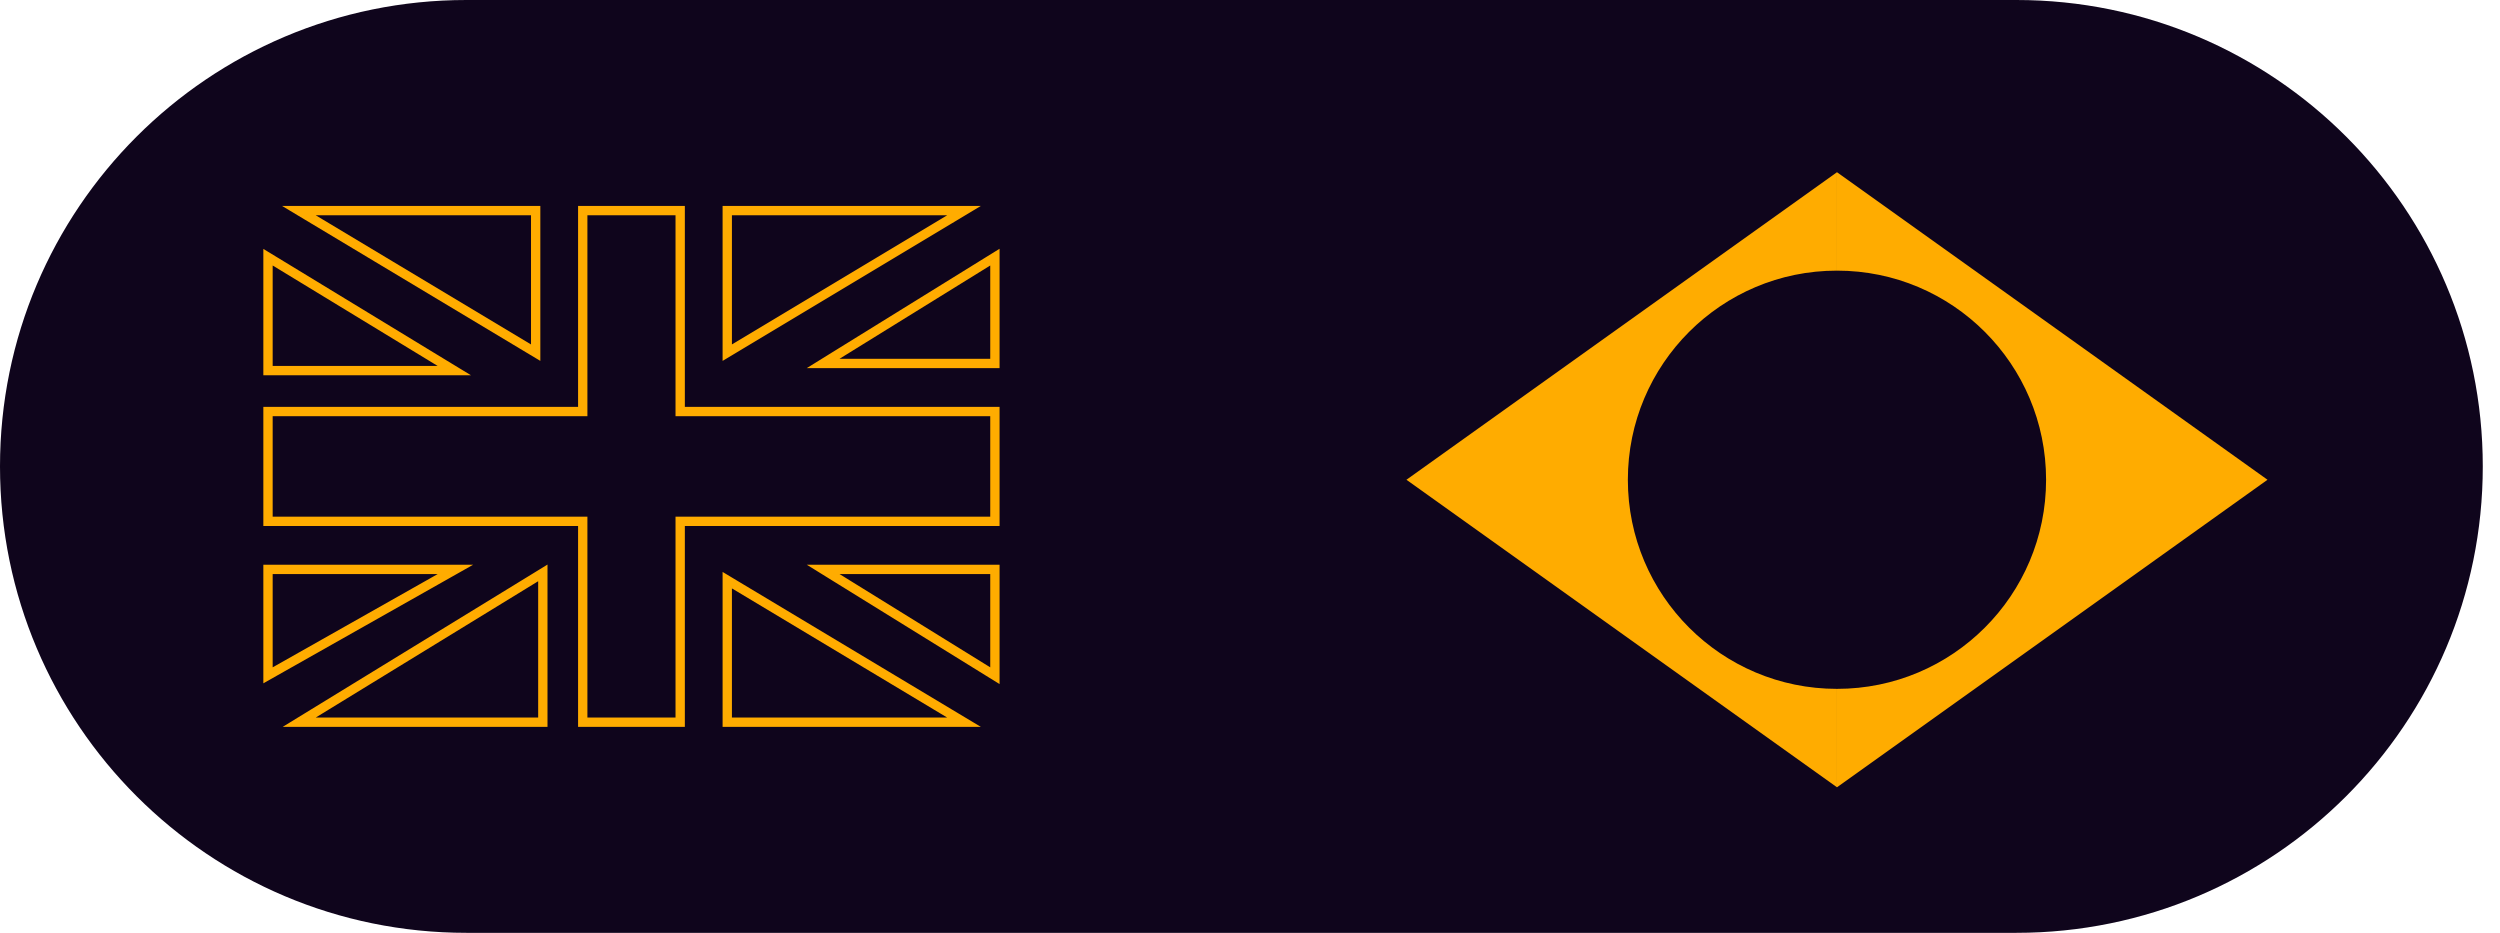
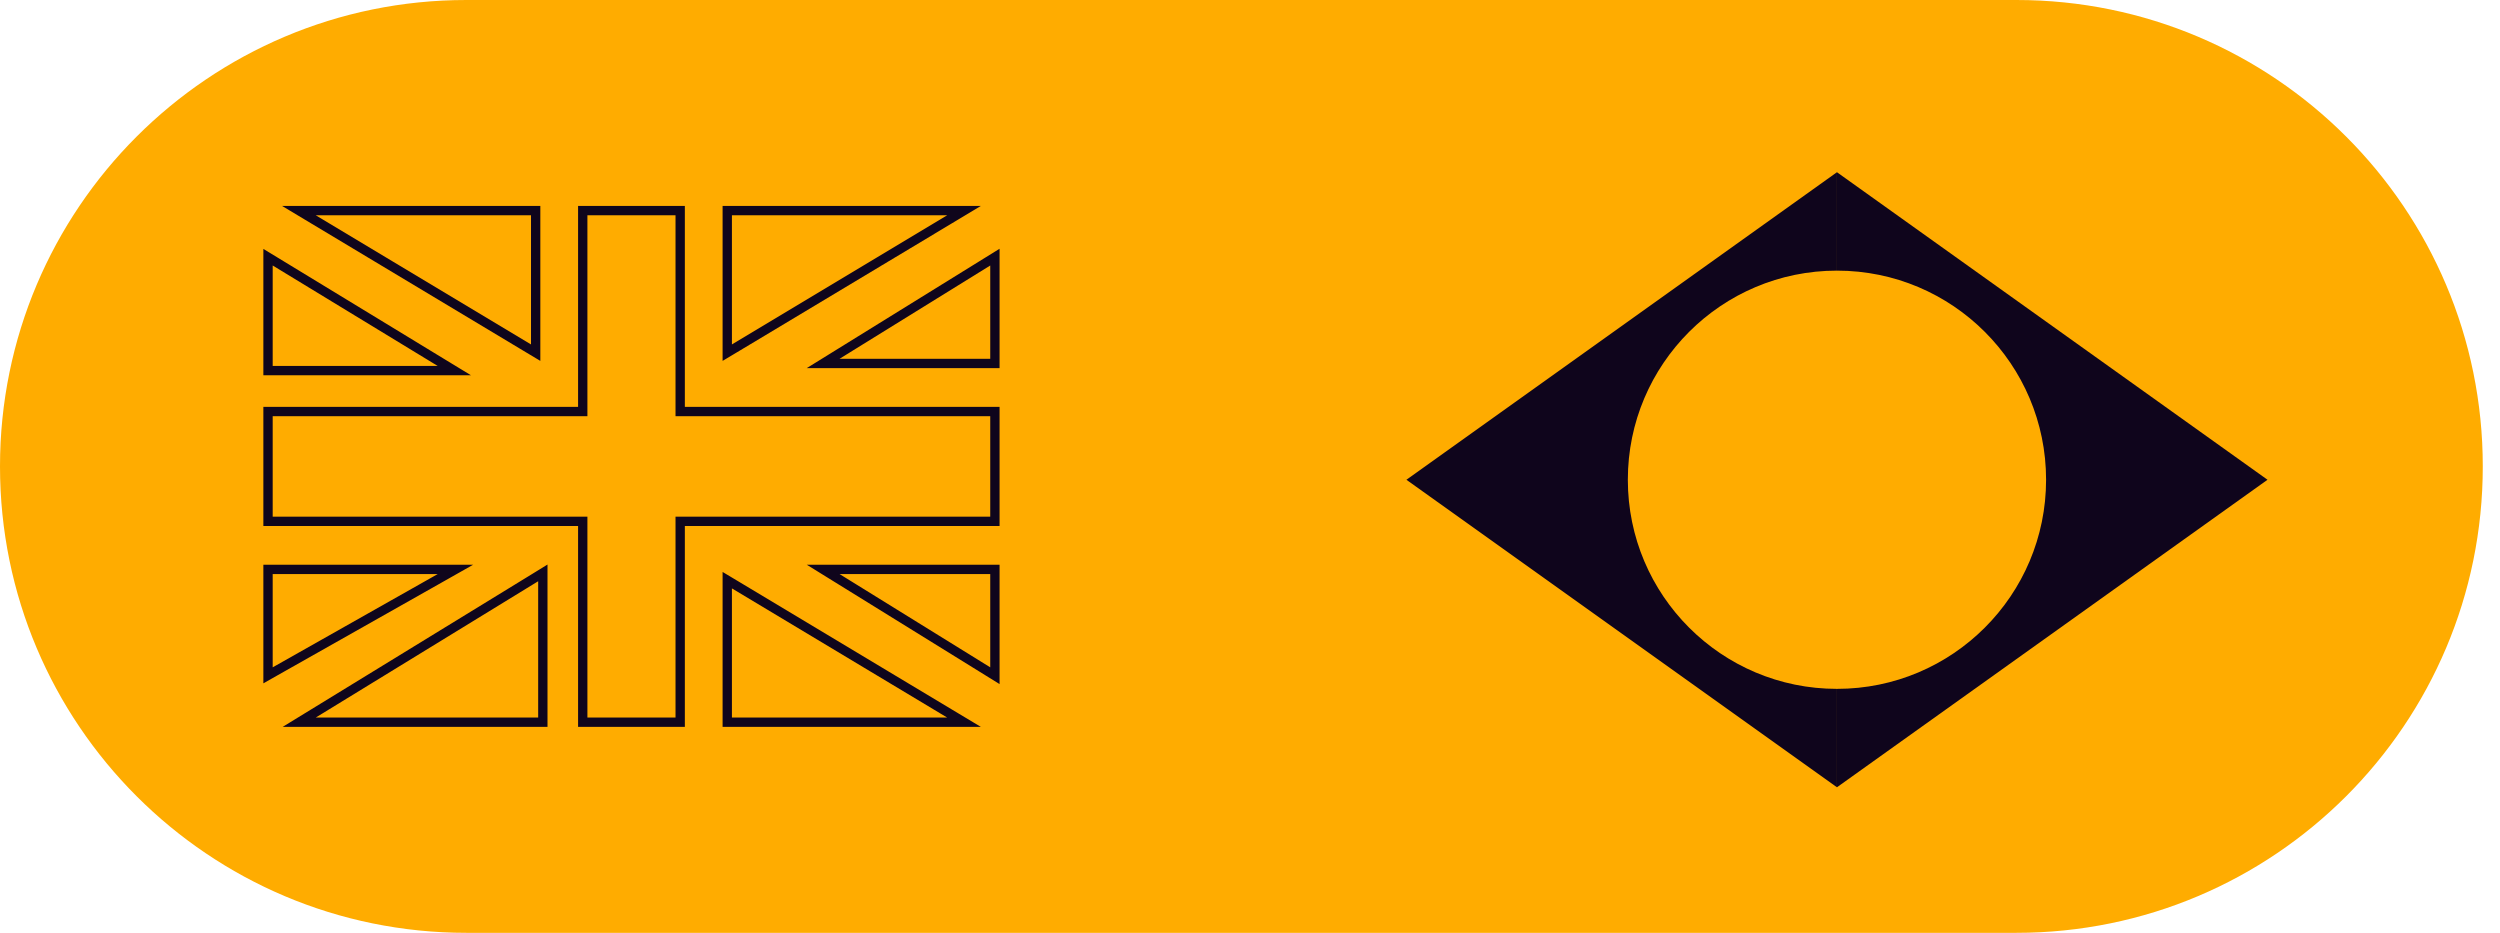
<svg xmlns="http://www.w3.org/2000/svg" width="134" height="50" viewBox="0 0 134 50" fill="none">
-   <rect width="133.077" height="50" rx="25" fill="#0F051C" />
-   <path d="M121.538 25.715L98.462 9.231V42.198L121.538 25.715Z" fill="#FFAC00" />
-   <path d="M75.385 25.715L98.462 42.198V9.231L75.385 25.715Z" fill="#FFAC00" />
-   <path d="M87.253 25.715C87.253 31.905 92.271 36.923 98.462 36.923C104.652 36.923 109.67 31.905 109.67 25.715C109.67 19.524 104.652 14.506 98.462 14.506C92.271 14.506 87.253 19.524 87.253 25.715Z" fill="#0F051C" />
-   <path d="M44.868 19.018L44.121 19.481H45H53.077H53.327V19.231V14.231V13.782L52.945 14.018L44.868 19.018ZM45 30.519H44.121L44.868 30.982L52.945 35.982L53.327 36.218L53.327 35.769L53.327 30.769L53.327 30.519H53.077H49.231H45ZM23.584 30.987L24.412 30.519H23.462H14.615H14.365V30.769V35.769V36.198L14.738 35.987L23.584 30.987ZM23.462 19.865H24.353L23.591 19.402L14.745 14.017L14.365 13.786V14.231V19.615V19.865H14.615H23.462ZM50.898 11.753L51.672 11.288H50.769H39.231H38.981V11.538V18.461V18.903L39.359 18.676L50.898 11.753ZM50.769 38.711L51.672 38.711L50.898 38.247L39.359 31.324L38.981 31.097V31.538V35.769V38.461V38.711H39.231L50.769 38.711ZM16.792 38.248L16.037 38.711L16.923 38.711L28.846 38.711H29.096V38.461V31.154V30.707L28.715 30.941L16.792 38.248ZM16.923 11.288H16.02L16.794 11.753L28.333 18.676L28.712 18.903V18.461V11.538V11.288H28.462H16.923ZM36.208 38.711H36.458V38.461V27.942L53.077 27.942H53.327L53.327 27.692L53.327 22.308V22.058H53.077H36.458V11.538V11.288H36.208H31.485H31.235V11.538V22.058H14.615H14.365V22.308V27.692V27.942H14.615L31.235 27.942V38.461V38.711H31.485H36.208Z" stroke="#FFAC00" stroke-width="0.5" />
+   <rect width="133.077" height="50" rx="25" fill="#FFAC00" />
+   <path d="M121.538 25.715L98.461 9.231V42.198L121.538 25.715Z" fill="#0F051C" />
+   <path d="M75.384 25.715L98.461 42.198V9.231L75.384 25.715Z" fill="#0F051C" />
+   <path d="M87.252 25.715C87.252 31.905 92.271 36.923 98.461 36.923C104.652 36.923 109.67 31.905 109.67 25.715C109.67 19.524 104.652 14.506 98.461 14.506C92.271 14.506 87.252 19.524 87.252 25.715Z" fill="#FFAC00" />
+   <path d="M44.869 19.018L44.121 19.481H45H53.077H53.327V19.231V14.231V13.782L52.946 14.018L44.869 19.018ZM45 30.519H44.121L44.869 30.982L52.946 35.982L53.327 36.218L53.327 35.769L53.327 30.769L53.327 30.519H53.077H49.231H45ZM23.585 30.987L24.412 30.519H23.462H14.616H14.366V30.769V35.769V36.198L14.739 35.987L23.585 30.987ZM23.462 19.865H24.353L23.592 19.402L14.746 14.017L14.366 13.786V14.231V19.615V19.865H14.616H23.462ZM50.898 11.753L51.672 11.288H50.77H39.231H38.981V11.538V18.461V18.903L39.36 18.676L50.898 11.753ZM50.77 38.711L51.672 38.711L50.898 38.247L39.36 31.324L38.981 31.097V31.538V35.769V38.461V38.711H39.231L50.77 38.711ZM16.793 38.248L16.037 38.711L16.923 38.711L28.846 38.711H29.096V38.461V31.154V30.707L28.716 30.941L16.793 38.248ZM16.923 11.288H16.021L16.795 11.753L28.333 18.676L28.712 18.903V18.461V11.538V11.288H28.462H16.923ZM36.208 38.711H36.458V38.461V27.942L53.077 27.942H53.327L53.327 27.692L53.327 22.308V22.058H53.077H36.458V11.538V11.288H36.208H31.485H31.235V11.538V22.058H14.616H14.366V22.308V27.692V27.942H14.616L31.235 27.942V38.461V38.711H31.485H36.208Z" stroke="#0F051C" stroke-width="0.5" />
</svg>
